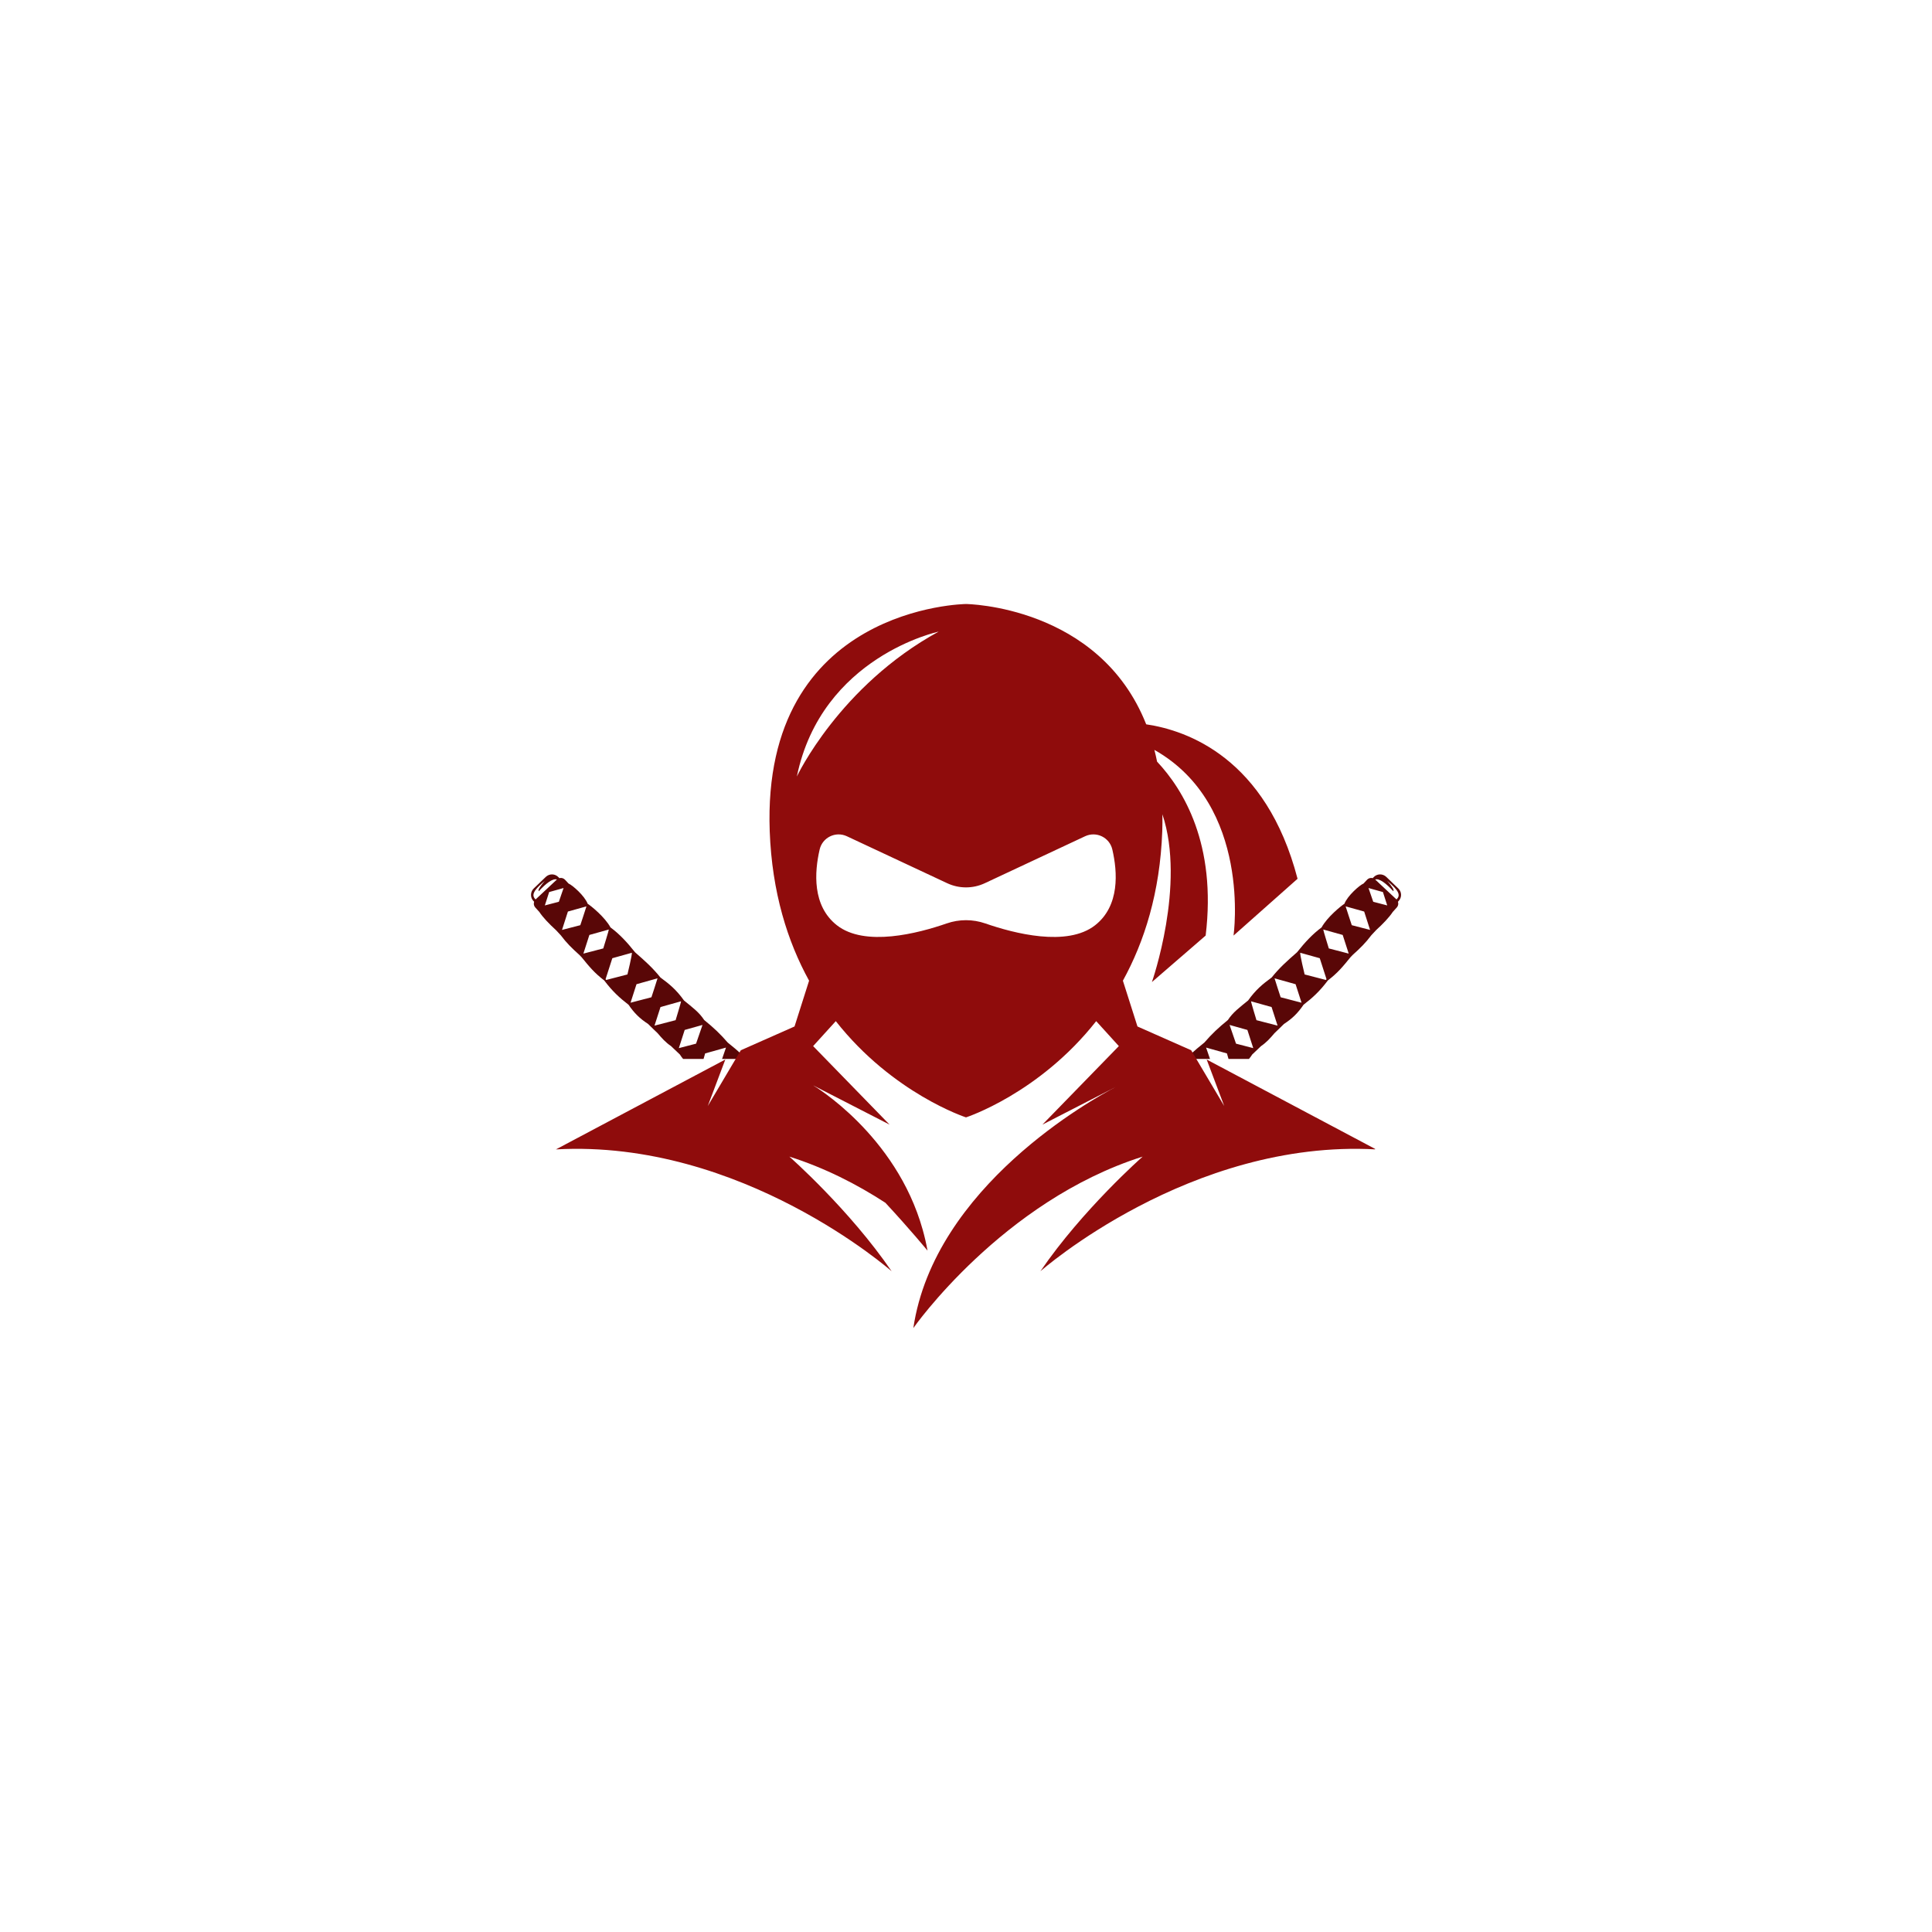
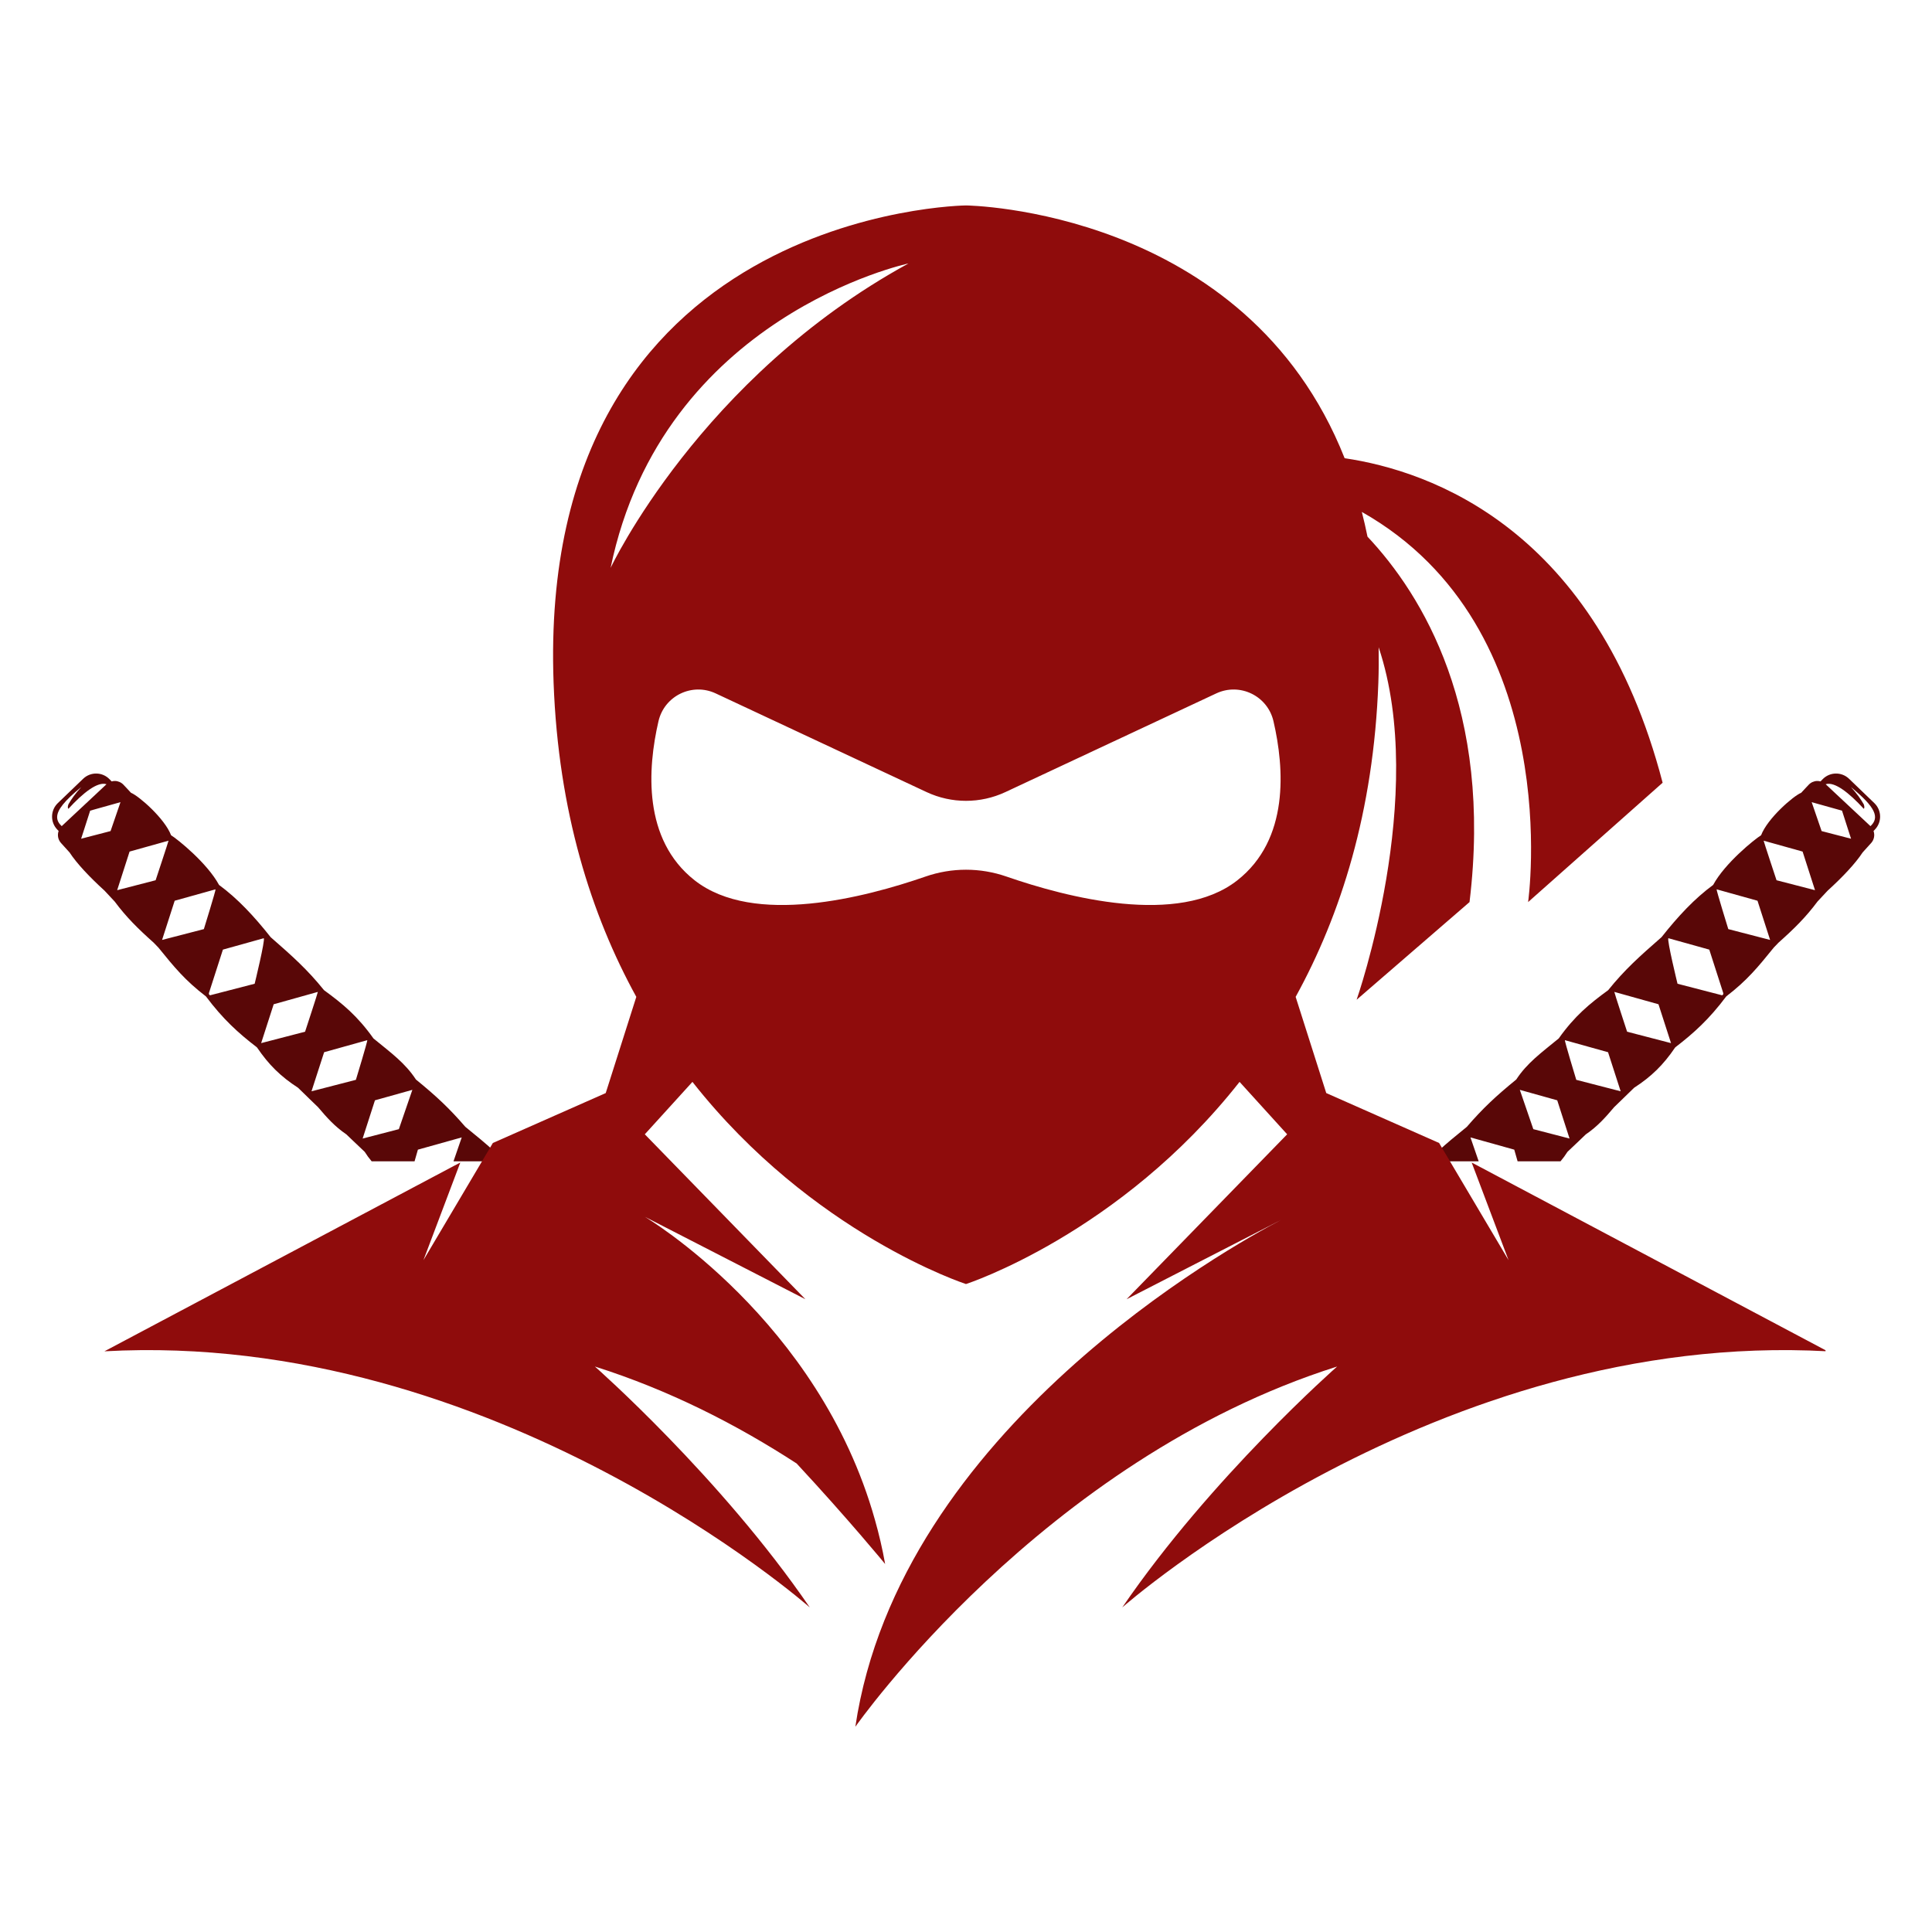
<svg xmlns="http://www.w3.org/2000/svg" width="500" zoomAndPan="magnify" viewBox="0 0 375 375" height="500" preserveAspectRatio="xMidYMid meet" version="1.0">
  <defs>
-     <clipPath id="7565150468">
-       <path d="M 103 169.543 L 272 169.543 L 272 205.543 L 103 205.543 Z M 103 169.543 " clip-rule="nonzero" />
+     <clipPath id="1823402197">
+       <path d="M 10 150 L 365 150 L 365 225.41 L 10 225.41 Z M 10 150 " clip-rule="nonzero" />
    </clipPath>
-     <clipPath id="56f6ae9a8d">
-       <path d="M 107.906 117.156 L 266.906 117.156 L 266.906 258 L 107.906 258 Z M 107.906 117.156 " clip-rule="nonzero" />
+     <clipPath id="cfe806da6a">
+       <path d="M 20.266 39.707 L 354.336 39.707 L 354.336 335.957 L 20.266 335.957 Z M 20.266 39.707 " clip-rule="nonzero" />
    </clipPath>
  </defs>
-   <g clip-path="url(#7565150468)">
-     <path fill="#590707" d="M 260 302.867 C 237.348 290.668 215.805 274.918 188.293 252.289 C 188.859 251.824 189.426 251.359 189.992 250.891 C 216.457 272.77 240.355 290.141 258.398 299.676 C 263.809 302.535 268.074 303.082 270.566 303.758 C 267.23 303.973 260.254 301.617 260 302.867 Z M 186.723 252.289 C 159.211 274.918 137.668 290.668 115.02 302.867 C 114.762 301.617 107.785 303.973 104.453 303.758 C 106.941 303.082 111.207 302.535 116.617 299.676 C 134.66 290.141 158.559 272.77 185.023 250.891 C 185.285 250.676 185.547 250.457 185.809 250.238 C 186.375 249.77 186.941 249.301 187.508 248.828 C 188.508 248 189.512 247.16 190.516 246.316 C 199.434 238.836 208.609 230.883 217.922 222.582 C 217.996 222.512 217.668 220.758 217.48 219.574 L 220.91 223.445 C 210.574 232.305 201.086 240.371 192.223 247.738 C 191.211 248.582 190.203 249.414 189.207 250.238 C 188.637 250.711 188.07 251.176 187.508 251.641 C 187.246 251.855 186.984 252.074 186.723 252.289 Z M 154.105 223.445 L 157.535 219.574 C 157.348 220.758 157.02 222.512 157.094 222.582 C 166.41 230.883 175.582 238.836 184.5 246.316 C 183.93 246.793 183.359 247.266 182.793 247.738 C 173.934 240.371 164.441 232.305 154.105 223.445 Z M 153.441 223.434 C 152.832 222.91 152.215 222.383 151.598 221.852 C 150.906 221.254 150.207 220.656 149.504 220.051 C 150.945 218.344 152.383 216.727 153.906 215.125 C 154.109 215.309 154.316 215.5 154.531 215.695 C 155.539 216.613 156.629 217.609 157.574 218.457 C 157.602 218.484 157.633 218.512 157.66 218.535 C 157.684 218.559 157.707 218.578 157.727 218.598 L 157.66 218.676 L 153.719 223.121 Z M 148.766 220.234 C 148.766 220.234 148.762 220.238 148.762 220.238 C 147.891 221.289 147.004 222.395 146.094 223.562 L 145.477 223.023 C 146.281 222.023 147.082 221.039 147.867 220.086 C 148.863 218.875 149.836 217.715 150.773 216.633 L 151.168 217.023 L 151.352 217.207 C 151.09 217.504 150.828 217.805 150.562 218.109 C 149.973 218.789 149.375 219.496 148.766 220.234 Z M 147.168 218.77 L 145.586 217.332 L 147.527 215.176 L 149.648 212.82 L 149.91 212.527 L 150.5 211.879 L 150.703 211.648 L 150.848 211.488 L 152.758 213.207 L 152.359 213.652 L 151.781 214.309 L 151.48 214.648 L 149.453 216.93 L 147.531 219.094 Z M 144.414 211.023 L 140.461 211.879 L 141.492 208.668 L 145.617 207.516 Z M 139.73 206.777 L 135.965 207.75 C 135.926 207.715 136.867 204.469 136.867 204.469 L 140.914 203.336 Z M 135.105 202.574 L 131.762 203.441 L 132.898 199.91 L 136.355 198.941 Z M 131.137 198.016 L 127.039 199.074 L 128.203 195.465 L 132.188 194.352 C 132.242 194.402 131.137 198.016 131.137 198.016 Z M 126.441 193.57 L 122.387 194.625 L 123.543 191.035 L 127.625 189.891 C 127.645 189.914 126.441 193.57 126.441 193.57 Z M 121.785 189.141 L 117.656 190.211 L 117.555 190.094 C 117.555 190.059 117.562 190.02 117.566 189.977 L 118.852 185.988 L 122.629 184.934 C 122.777 185.082 121.785 189.141 121.785 189.141 Z M 117.094 184.09 L 113.234 185.094 L 114.398 181.473 L 118.172 180.418 C 118.219 180.465 117.094 184.09 117.094 184.09 Z M 112.637 179.578 L 109.086 180.496 L 110.23 176.93 L 113.828 175.926 C 113.828 175.984 112.637 179.578 112.637 179.578 Z M 108.473 175.035 L 105.754 175.742 L 106.027 174.895 L 106.59 173.148 L 108.355 172.656 L 109.391 172.363 Z M 103.961 174.578 L 103.961 174.582 C 103.688 174.324 103.539 174.055 103.539 173.746 C 103.539 173.082 104.219 172.234 105.773 170.965 C 105.227 171.555 104.852 172.09 104.582 172.562 C 104.52 172.742 104.5 172.906 104.582 172.977 C 105.938 171.504 107.273 170.441 108.098 170.707 L 107.887 170.906 L 107.066 171.676 L 105.02 173.59 Z M 146.25 212.895 L 149.773 211.91 L 145.723 216.406 Z M 217.355 218.535 C 217.383 218.512 217.414 218.484 217.441 218.457 C 218.387 217.609 219.477 216.613 220.484 215.695 C 220.699 215.5 220.906 215.309 221.109 215.125 C 222.633 216.727 224.074 218.344 225.512 220.051 C 224.809 220.656 224.113 221.254 223.418 221.852 C 222.801 222.383 222.188 222.91 221.574 223.434 L 221.297 223.121 L 217.355 218.676 L 217.289 218.598 C 217.309 218.578 217.332 218.559 217.355 218.535 Z M 224.168 211.488 L 224.312 211.648 L 224.52 211.879 L 225.105 212.527 L 225.367 212.82 L 227.488 215.176 L 229.434 217.332 L 227.848 218.77 L 227.484 219.094 L 225.562 216.93 L 223.535 214.648 L 223.234 214.309 L 222.656 213.652 L 222.258 213.207 Z M 228.77 212.895 L 229.293 216.406 L 225.242 211.91 Z M 233.523 208.668 L 234.559 211.879 L 230.605 211.023 L 229.402 207.516 Z M 238.148 204.469 C 238.148 204.469 239.09 207.715 239.051 207.75 L 235.285 206.777 L 234.102 203.336 Z M 242.117 199.91 L 243.254 203.441 L 239.91 202.574 L 238.66 198.941 Z M 242.828 194.352 L 246.812 195.465 L 247.977 199.074 L 243.879 198.016 C 243.879 198.016 242.777 194.402 242.828 194.352 Z M 251.473 191.035 L 252.629 194.625 L 248.574 193.57 C 248.574 193.57 247.371 189.914 247.391 189.891 Z M 252.387 184.934 L 256.164 185.988 L 257.449 189.977 C 257.453 190.02 257.461 190.059 257.465 190.094 L 257.359 190.211 L 253.23 189.141 C 253.23 189.141 252.238 185.082 252.387 184.934 Z M 256.844 180.418 L 260.617 181.473 L 261.785 185.094 L 257.922 184.09 C 257.922 184.09 256.797 180.465 256.844 180.418 Z M 264.785 176.93 L 265.93 180.496 L 262.379 179.578 C 262.379 179.578 261.188 175.984 261.188 175.926 Z M 266.66 172.656 L 268.426 173.148 L 268.988 174.895 L 269.262 175.742 L 266.543 175.035 L 265.625 172.363 Z M 270.434 172.977 C 270.516 172.906 270.496 172.742 270.434 172.562 C 270.164 172.09 269.789 171.555 269.242 170.965 C 271.527 172.828 271.922 173.781 271.055 174.582 L 271.055 174.578 L 270 173.59 L 267.949 171.676 L 267.133 170.906 L 266.918 170.707 C 267.742 170.441 269.082 171.504 270.434 172.977 Z M 229.539 223.023 L 228.922 223.562 C 228.012 222.395 227.125 221.289 226.254 220.238 C 226.254 220.238 226.25 220.234 226.25 220.234 C 225.641 219.496 225.043 218.789 224.453 218.109 C 224.188 217.805 223.926 217.504 223.668 217.207 L 223.848 217.023 L 224.242 216.633 C 225.18 217.715 226.152 218.875 227.152 220.086 C 227.934 221.039 228.734 222.023 229.539 223.023 Z M 193.012 248.398 C 201.887 241.047 211.352 233.02 221.605 224.227 C 223.027 223.012 224.465 221.777 225.914 220.531 C 226.867 221.668 227.82 222.848 228.805 224.09 L 230.207 222.91 C 229.301 221.805 228.418 220.742 227.559 219.719 L 229.984 217.531 L 229.637 217.145 C 229.785 217.012 229.93 216.875 230.078 216.742 C 230.273 216.566 230.469 216.387 230.664 216.211 C 232.355 215.25 233.359 214.086 234.531 212.656 C 234.605 212.59 234.676 212.523 234.746 212.461 C 234.848 212.363 234.949 212.27 235.051 212.176 C 235.188 212.051 235.324 211.922 235.461 211.801 C 236.926 210.746 238.031 209.848 238.957 208.543 C 239.086 208.422 239.219 208.301 239.348 208.18 C 239.445 208.086 239.539 207.996 239.637 207.902 C 239.812 207.742 239.98 207.578 240.156 207.418 C 241.348 206.637 242.277 205.918 243.062 204.668 C 243.215 204.527 243.363 204.383 243.512 204.242 C 243.715 204.051 243.918 203.855 244.121 203.664 C 244.332 203.461 244.543 203.258 244.758 203.055 C 245.832 202.324 246.547 201.516 247.375 200.539 C 247.648 200.277 247.922 200.012 248.195 199.75 C 248.359 199.586 248.527 199.426 248.691 199.266 C 248.871 199.09 249.047 198.918 249.223 198.746 C 250.816 197.719 251.934 196.621 253.004 195.035 C 253.02 195.023 253.035 195.008 253.051 194.992 C 254.734 193.695 256.152 192.418 257.734 190.305 C 259.664 188.828 260.664 187.598 262.121 185.805 C 262.266 185.652 262.41 185.5 262.555 185.352 C 264.043 184.02 265.082 182.988 266.164 181.543 C 266.191 181.516 266.215 181.488 266.242 181.457 C 266.465 181.223 266.684 180.984 266.902 180.75 C 266.969 180.68 267.031 180.609 267.098 180.539 C 268.457 179.301 269.652 178.047 270.332 177.008 C 270.574 176.742 270.816 176.473 271.055 176.207 C 271.078 176.184 271.102 176.16 271.121 176.137 C 271.402 175.824 271.469 175.395 271.34 175.027 L 271.465 174.898 C 272.125 174.211 272.102 173.117 271.418 172.457 L 269.074 170.203 C 268.387 169.543 267.293 169.562 266.633 170.25 L 266.441 170.449 C 266.336 170.422 266.23 170.402 266.117 170.406 C 265.824 170.418 265.543 170.547 265.344 170.762 C 265.277 170.832 265.211 170.902 265.145 170.973 C 264.98 171.148 264.816 171.324 264.652 171.5 C 263.922 171.793 261.539 173.867 260.953 175.422 C 260.355 175.789 257.613 177.988 256.52 180.012 C 254.801 181.273 253.285 182.898 251.754 184.836 C 249.719 186.617 248.371 187.816 246.824 189.734 C 245.102 190.992 243.742 192.102 242.258 194.191 C 240.613 195.539 239.324 196.469 238.332 197.984 C 236.441 199.527 235.242 200.652 233.766 202.359 C 231.707 204.027 230.359 205.148 229.145 206.766 C 227.352 208.164 226.137 209.277 224.922 210.77 C 224.738 210.945 224.555 211.121 224.367 211.297 L 224.047 210.945 L 221.672 213.082 C 220.777 212.148 219.898 211.273 219.02 210.453 L 217.621 211.633 C 218.699 212.66 219.719 213.676 220.703 214.699 C 219.293 215.969 217.895 217.23 216.504 218.477 C 206.379 227.559 196.773 235.965 187.508 243.785 C 178.242 235.965 168.637 227.559 158.512 218.477 C 157.121 217.23 155.723 215.969 154.312 214.699 C 155.297 213.676 156.316 212.66 157.398 211.633 L 155.996 210.453 C 155.117 211.273 154.238 212.148 153.344 213.082 L 150.969 210.945 L 150.648 211.297 C 150.461 211.121 150.277 210.945 150.094 210.77 C 148.879 209.277 147.664 208.164 145.871 206.766 C 144.66 205.148 143.309 204.027 141.25 202.359 C 139.773 200.652 138.578 199.527 136.684 197.984 C 135.695 196.469 134.406 195.539 132.762 194.191 C 131.273 192.102 129.918 190.992 128.195 189.734 C 126.645 187.816 125.297 186.617 123.262 184.836 C 121.73 182.898 120.215 181.273 118.496 180.012 C 117.402 177.988 114.664 175.789 114.066 175.422 C 113.477 173.867 111.094 171.793 110.363 171.5 C 110.199 171.324 110.035 171.148 109.871 170.973 C 109.805 170.902 109.738 170.832 109.672 170.762 C 109.473 170.547 109.191 170.418 108.898 170.406 C 108.785 170.402 108.68 170.422 108.574 170.449 L 108.383 170.25 C 107.723 169.562 106.629 169.543 105.941 170.203 L 103.598 172.457 C 102.914 173.117 102.891 174.211 103.551 174.898 L 103.676 175.027 C 103.547 175.395 103.613 175.824 103.895 176.137 C 103.914 176.16 103.938 176.184 103.961 176.207 C 104.199 176.473 104.441 176.742 104.684 177.008 C 105.363 178.047 106.559 179.301 107.918 180.539 C 107.984 180.609 108.047 180.68 108.113 180.75 C 108.332 180.984 108.551 181.223 108.773 181.457 C 108.801 181.488 108.828 181.516 108.852 181.543 C 109.934 182.988 110.973 184.02 112.461 185.352 C 112.605 185.5 112.75 185.652 112.898 185.805 C 114.352 187.598 115.352 188.828 117.281 190.305 C 118.867 192.418 120.281 193.695 121.965 194.992 C 121.98 195.008 121.996 195.023 122.012 195.035 C 123.082 196.621 124.199 197.719 125.793 198.746 C 125.969 198.918 126.145 199.09 126.324 199.266 C 126.488 199.426 126.656 199.586 126.82 199.75 C 127.094 200.012 127.367 200.277 127.641 200.539 C 128.469 201.516 129.184 202.324 130.258 203.055 C 130.473 203.258 130.684 203.461 130.895 203.664 C 131.098 203.855 131.301 204.051 131.504 204.242 C 131.652 204.383 131.801 204.527 131.953 204.668 C 132.738 205.918 133.668 206.637 134.859 207.418 C 135.035 207.578 135.203 207.742 135.379 207.902 C 135.477 207.996 135.57 208.086 135.668 208.18 C 135.797 208.301 135.93 208.422 136.059 208.543 C 136.984 209.848 138.09 210.746 139.555 211.801 C 139.695 211.922 139.828 212.051 139.965 212.176 C 140.066 212.27 140.168 212.363 140.27 212.461 C 140.344 212.523 140.414 212.59 140.484 212.656 C 141.656 214.086 142.66 215.25 144.352 216.211 C 144.547 216.387 144.742 216.566 144.938 216.742 C 145.086 216.875 145.23 217.012 145.379 217.145 L 145.031 217.531 L 147.457 219.719 C 146.598 220.742 145.715 221.805 144.809 222.91 L 146.211 224.09 C 147.195 222.848 148.152 221.668 149.102 220.531 C 150.551 221.777 151.988 223.012 153.41 224.227 C 163.664 233.02 173.133 241.047 182.004 248.398 C 154.555 271.207 129.863 288.902 103.07 304.055 C 105.766 305.43 111.422 305.625 114.426 304.035 C 137.305 291.922 159.48 275.895 187.508 252.934 C 215.535 275.895 237.711 291.922 260.594 304.035 C 263.594 305.625 269.25 305.43 271.945 304.055 C 245.152 288.902 220.465 271.207 193.012 248.398 " fill-opacity="1" fill-rule="nonzero" />
+   <g clip-path="url(#1823402197)">
+     <path fill="#590707" d="M 339.824 429.895 C 292.238 404.266 246.969 371.176 189.168 323.629 C 190.355 322.652 191.543 321.676 192.738 320.691 C 248.344 366.656 298.551 403.156 336.465 423.195 C 347.828 429.203 356.793 430.352 362.027 431.766 C 355.023 432.223 340.359 427.27 339.824 429.895 Z M 185.863 323.629 C 128.066 371.176 82.797 404.266 35.211 429.895 C 34.672 427.27 20.012 432.223 13.008 431.766 C 18.242 430.352 27.203 429.203 38.57 423.195 C 76.484 403.156 126.691 366.656 182.293 320.691 C 182.844 320.234 183.398 319.777 183.949 319.32 C 185.133 318.336 186.324 317.352 187.516 316.359 C 189.613 314.613 191.723 312.852 193.836 311.074 C 212.57 295.363 231.852 278.652 251.418 261.207 C 251.574 261.066 250.891 257.375 250.488 254.891 L 257.703 263.027 C 235.984 281.641 216.043 298.586 197.422 314.07 C 195.297 315.836 193.18 317.59 191.086 319.32 C 189.887 320.309 188.699 321.293 187.516 322.266 C 186.965 322.719 186.414 323.172 185.863 323.629 Z M 117.332 263.027 L 124.543 254.891 C 124.145 257.375 123.461 261.066 123.617 261.207 C 143.184 278.652 162.465 295.363 181.199 311.074 C 179.996 312.078 178.805 313.074 177.609 314.07 C 158.992 298.586 139.047 281.641 117.332 263.027 Z M 115.938 263 C 114.656 261.898 113.363 260.789 112.07 259.676 C 110.609 258.422 109.145 257.164 107.668 255.891 C 110.691 252.309 113.719 248.902 116.918 245.543 C 117.344 245.93 117.781 246.328 118.234 246.738 C 120.348 248.664 122.637 250.766 124.621 252.547 C 124.684 252.602 124.746 252.66 124.805 252.711 C 124.852 252.754 124.898 252.797 124.945 252.84 L 124.801 253.004 L 116.523 262.344 Z M 106.113 256.277 C 106.113 256.277 106.109 256.285 106.105 256.285 C 104.277 258.492 102.414 260.82 100.504 263.273 L 99.203 262.137 C 100.898 260.031 102.578 257.969 104.223 255.969 C 106.32 253.422 108.363 250.984 110.336 248.707 L 111.16 249.535 L 111.547 249.922 C 111 250.539 110.449 251.168 109.895 251.812 C 108.652 253.242 107.395 254.73 106.113 256.277 Z M 102.762 253.195 L 99.43 250.176 L 103.512 245.648 L 107.969 240.703 L 108.523 240.086 L 109.758 238.723 L 110.188 238.242 L 110.492 237.902 L 114.504 241.512 L 113.672 242.449 L 112.449 243.824 L 111.82 244.539 L 107.562 249.332 L 103.523 253.887 Z M 96.969 236.926 L 88.664 238.723 L 90.836 231.977 L 99.5 229.555 Z M 87.133 228 L 79.223 230.047 C 79.133 229.969 81.113 223.148 81.113 223.148 L 89.621 220.77 Z M 77.418 219.168 L 70.387 220.992 L 72.777 213.57 L 80.039 211.539 Z M 69.078 209.594 L 60.461 211.82 L 62.914 204.234 L 71.285 201.898 C 71.395 202.004 69.078 209.594 69.078 209.594 Z M 59.215 200.254 L 50.688 202.469 L 53.121 194.926 L 61.695 192.527 C 61.738 192.57 59.215 200.254 59.215 200.254 Z M 49.43 190.945 L 40.75 193.191 L 40.535 192.953 C 40.539 192.875 40.555 192.789 40.566 192.707 L 43.266 184.32 L 51.199 182.105 C 51.512 182.418 49.43 190.945 49.43 190.945 Z M 39.57 180.34 L 31.457 182.441 L 33.906 174.832 L 41.836 172.617 C 41.934 172.715 39.57 180.34 39.57 180.34 Z M 30.207 170.855 L 22.742 172.785 L 25.152 165.289 L 32.711 163.176 C 32.711 163.305 30.207 170.855 30.207 170.855 Z M 21.461 161.312 L 15.746 162.797 L 16.324 161.012 L 17.5 157.348 L 21.207 156.309 L 23.387 155.699 Z M 11.98 160.352 L 11.98 160.355 C 11.398 159.82 11.09 159.254 11.09 158.602 C 11.09 157.207 12.516 155.426 15.785 152.758 C 14.641 153.996 13.844 155.125 13.281 156.117 C 13.148 156.492 13.109 156.836 13.281 156.984 C 16.125 153.887 18.938 151.656 20.672 152.219 L 20.223 152.637 L 18.504 154.25 L 14.199 158.273 Z M 100.828 240.855 L 108.234 238.785 L 99.719 248.234 Z M 250.23 252.711 C 250.285 252.66 250.348 252.602 250.41 252.547 C 252.395 250.766 254.688 248.664 256.801 246.738 C 257.25 246.328 257.691 245.93 258.117 245.543 C 261.316 248.902 264.344 252.309 267.367 255.891 C 265.891 257.164 264.426 258.422 262.965 259.676 C 261.668 260.789 260.379 261.898 259.094 263 L 258.512 262.344 L 250.23 253.004 L 250.09 252.84 C 250.133 252.797 250.18 252.754 250.23 252.711 Z M 264.543 237.902 L 264.848 238.242 L 265.277 238.723 L 266.512 240.086 L 267.066 240.703 L 271.523 245.648 L 275.602 250.176 L 272.273 253.195 L 271.512 253.887 L 267.473 249.332 L 263.215 244.539 L 262.586 243.824 L 261.363 242.449 L 260.531 241.512 Z M 274.207 240.855 L 275.312 248.234 L 266.797 238.785 Z M 284.199 231.977 L 286.371 238.723 L 278.066 236.926 L 275.535 229.555 Z M 293.918 223.148 C 293.918 223.148 295.898 229.969 295.812 230.047 L 287.902 228 L 285.414 220.77 Z M 302.258 213.57 L 304.648 220.992 L 297.617 219.168 L 294.996 211.539 Z M 303.75 201.898 L 312.121 204.234 L 314.57 211.82 L 305.953 209.594 C 305.953 209.594 303.641 202.004 303.75 201.898 Z M 321.91 194.926 L 324.344 202.469 L 315.82 200.254 C 315.82 200.254 313.297 192.57 313.34 192.527 Z M 323.832 182.105 L 331.77 184.32 L 334.469 192.707 C 334.48 192.789 334.496 192.875 334.5 192.953 L 334.285 193.191 L 325.605 190.945 C 325.605 190.945 323.52 182.418 323.832 182.105 Z M 333.195 172.617 L 341.129 174.832 L 343.578 182.441 L 335.461 180.34 C 335.461 180.34 333.102 172.715 333.195 172.617 Z M 349.883 165.289 L 352.293 172.785 L 344.824 170.855 C 344.824 170.855 342.32 163.305 342.32 163.176 Z M 353.824 156.309 L 357.535 157.348 L 358.711 161.012 L 359.289 162.797 L 353.574 161.312 L 351.645 155.699 Z M 361.754 156.984 C 361.926 156.836 361.887 156.492 361.754 156.117 C 361.188 155.125 360.395 153.996 359.25 152.758 C 364.047 156.676 364.875 158.672 363.055 160.355 L 363.055 160.352 L 360.836 158.273 L 356.531 154.25 L 354.812 152.637 L 354.359 152.219 C 356.094 151.656 358.906 153.887 361.754 156.984 Z M 275.832 262.137 L 274.531 263.273 C 272.621 260.82 270.754 258.492 268.93 256.285 C 268.926 256.285 268.922 256.277 268.922 256.277 C 267.641 254.73 266.383 253.242 265.141 251.812 C 264.582 251.168 264.035 250.539 263.488 249.922 L 263.875 249.535 L 264.699 248.707 C 266.672 250.984 268.711 253.422 270.809 255.969 C 272.457 257.969 274.137 260.031 275.832 262.137 Z M 199.082 315.449 C 217.723 300.004 237.617 283.141 259.16 264.668 C 262.145 262.109 265.164 259.52 268.211 256.898 C 270.211 259.293 272.219 261.77 274.289 264.379 L 277.23 261.902 C 275.324 259.578 273.477 257.344 271.668 255.195 L 276.766 250.602 L 276.035 249.785 C 276.344 249.504 276.652 249.219 276.961 248.938 C 277.371 248.566 277.777 248.191 278.191 247.82 C 281.746 245.809 283.855 243.363 286.32 240.355 C 286.469 240.219 286.617 240.082 286.766 239.941 C 286.98 239.742 287.199 239.543 287.41 239.344 C 287.699 239.082 287.98 238.816 288.27 238.555 C 291.348 236.34 293.672 234.457 295.613 231.715 C 295.887 231.461 296.164 231.203 296.434 230.949 C 296.641 230.754 296.844 230.562 297.047 230.367 C 297.414 230.027 297.77 229.688 298.133 229.348 C 300.637 227.703 302.594 226.195 304.246 223.57 C 304.562 223.273 304.875 222.973 305.188 222.676 C 305.613 222.273 306.039 221.867 306.465 221.465 C 306.91 221.039 307.355 220.609 307.801 220.184 C 310.062 218.645 311.562 216.953 313.305 214.898 C 313.875 214.344 314.453 213.789 315.023 213.234 C 315.375 212.895 315.723 212.559 316.07 212.215 C 316.445 211.852 316.812 211.492 317.188 211.129 C 320.531 208.973 322.879 206.66 325.129 203.336 C 325.164 203.305 325.195 203.273 325.227 203.242 C 328.766 200.52 331.742 197.836 335.066 193.398 C 339.125 190.289 341.223 187.707 344.281 183.934 C 344.586 183.617 344.891 183.301 345.191 182.984 C 348.324 180.191 350.512 178.02 352.781 174.98 C 352.836 174.922 352.891 174.867 352.945 174.805 C 353.41 174.309 353.871 173.812 354.328 173.32 C 354.473 173.168 354.605 173.023 354.746 172.875 C 357.602 170.277 360.109 167.637 361.539 165.453 C 362.047 164.895 362.559 164.332 363.059 163.773 C 363.105 163.727 363.152 163.676 363.195 163.625 C 363.785 162.965 363.926 162.07 363.652 161.293 L 363.914 161.02 C 365.305 159.578 365.258 157.281 363.816 155.891 L 358.895 151.156 C 357.449 149.77 355.156 149.812 353.766 151.254 L 353.363 151.672 C 353.141 151.613 352.918 151.578 352.688 151.586 C 352.062 151.609 351.473 151.879 351.055 152.332 C 350.918 152.48 350.781 152.629 350.641 152.773 L 350.637 152.773 C 350.297 153.145 349.953 153.512 349.609 153.879 C 348.074 154.5 343.062 158.859 341.828 162.121 C 340.574 162.891 334.816 167.516 332.52 171.766 C 328.906 174.414 325.719 177.836 322.504 181.902 C 318.227 185.645 315.395 188.164 312.141 192.195 C 308.523 194.836 305.668 197.168 302.547 201.562 C 299.094 204.391 296.387 206.344 294.305 209.531 C 290.328 212.773 287.809 215.133 284.711 218.719 C 280.387 222.23 277.547 224.582 274.996 227.977 C 271.234 230.918 268.684 233.254 266.129 236.395 C 265.738 236.762 265.355 237.129 264.965 237.5 L 264.289 236.758 L 259.301 241.254 C 257.422 239.289 255.57 237.445 253.727 235.727 L 250.785 238.203 C 253.055 240.367 255.191 242.5 257.258 244.648 C 254.301 247.316 251.363 249.965 248.445 252.582 C 227.164 271.668 206.984 289.332 187.516 305.762 C 168.051 289.332 147.867 271.668 126.59 252.582 C 123.672 249.965 120.73 247.316 117.773 244.648 C 119.84 242.5 121.98 240.367 124.25 238.203 L 121.309 235.727 C 119.465 237.445 117.613 239.289 115.73 241.254 L 110.742 236.758 L 110.07 237.5 C 109.676 237.129 109.297 236.762 108.902 236.395 C 106.352 233.254 103.797 230.918 100.039 227.977 C 97.488 224.582 94.648 222.23 90.324 218.719 C 87.227 215.133 84.707 212.773 80.73 209.531 C 78.648 206.344 75.941 204.391 72.488 201.562 C 69.363 197.168 66.512 194.836 62.895 192.195 C 59.641 188.164 56.809 185.645 52.531 181.902 C 49.316 177.836 46.125 174.414 42.516 171.766 C 40.219 167.516 34.461 162.891 33.207 162.121 C 31.969 158.859 26.961 154.5 25.426 153.879 C 25.082 153.512 24.738 153.145 24.398 152.773 L 24.395 152.773 C 24.254 152.629 24.117 152.48 23.98 152.332 C 23.562 151.879 22.969 151.609 22.348 151.586 C 22.117 151.578 21.895 151.613 21.672 151.672 L 21.266 151.254 C 19.879 149.812 17.586 149.77 16.141 151.156 L 11.215 155.891 C 9.777 157.281 9.73 159.578 11.117 161.02 L 11.379 161.293 C 11.105 162.07 11.246 162.965 11.84 163.625 C 11.879 163.676 11.93 163.727 11.973 163.773 C 12.477 164.332 12.988 164.895 13.496 165.453 C 14.926 167.637 17.434 170.277 20.289 172.875 C 20.43 173.023 20.562 173.168 20.703 173.32 C 21.16 173.812 21.625 174.309 22.09 174.805 C 22.145 174.867 22.199 174.922 22.254 174.98 C 24.523 178.02 26.711 180.191 29.84 182.984 C 30.145 183.301 30.445 183.617 30.754 183.934 C 33.812 187.707 35.91 190.289 39.969 193.398 C 43.293 197.836 46.266 200.52 49.809 203.242 C 49.84 203.273 49.871 203.305 49.906 203.336 C 52.156 206.66 54.504 208.973 57.848 211.129 C 58.219 211.492 58.59 211.852 58.965 212.215 C 59.312 212.559 59.66 212.895 60.008 213.234 C 60.582 213.789 61.16 214.344 61.73 214.898 C 63.473 216.953 64.969 218.645 67.23 220.184 C 67.68 220.609 68.125 221.039 68.57 221.465 C 68.996 221.867 69.418 222.273 69.848 222.676 C 70.156 222.973 70.473 223.273 70.789 223.57 C 72.441 226.195 74.395 227.703 76.902 229.348 C 77.266 229.688 77.621 230.027 77.988 230.367 C 78.191 230.562 78.395 230.754 78.598 230.949 C 78.867 231.203 79.148 231.461 79.422 231.715 C 81.363 234.457 83.688 236.34 86.766 238.555 C 87.055 238.816 87.336 239.082 87.625 239.344 C 87.836 239.543 88.055 239.742 88.266 239.941 C 88.418 240.082 88.566 240.219 88.715 240.355 C 91.18 243.363 93.289 245.809 96.844 247.82 C 97.254 248.191 97.664 248.566 98.074 248.938 C 98.383 249.219 98.691 249.504 99 249.785 L 98.27 250.602 L 103.367 255.195 C 101.559 257.344 99.711 259.578 97.805 261.902 L 100.746 264.379 C 102.816 261.77 104.824 259.293 106.824 256.898 C 109.871 259.52 112.891 262.109 115.871 264.668 C 137.418 283.141 157.309 300.004 175.949 315.449 C 118.273 363.375 66.398 400.559 10.105 432.395 C 15.766 435.285 27.652 435.691 33.961 432.352 C 82.035 406.902 128.629 373.223 187.516 324.98 C 246.406 373.223 293 406.902 341.074 432.352 C 347.379 435.691 359.266 435.285 364.93 432.395 C 308.637 400.559 256.758 363.375 199.082 315.449 " fill-opacity="1" fill-rule="nonzero" />
  </g>
-   <g clip-path="url(#56f6ae9a8d)">
-     <path fill="#8f0c0c" d="M 154.668 150.719 C 159.48 127.414 182.188 122.598 182.188 122.598 C 162.938 133.125 154.668 150.719 154.668 150.719 Z M 159.094 164.883 C 159.637 162.539 162.199 161.297 164.379 162.316 L 183.859 171.434 C 186.164 172.512 188.832 172.512 191.141 171.434 L 210.617 162.316 C 212.801 161.297 215.359 162.539 215.902 164.883 C 216.914 169.246 217.375 175.812 212.562 179.59 C 207.125 183.852 196.809 181.168 191.258 179.242 C 188.816 178.395 186.184 178.395 183.742 179.242 C 178.188 181.168 167.871 183.852 162.438 179.59 C 157.621 175.812 158.082 169.246 159.094 164.883 Z M 107.906 223.098 C 143.996 221.094 173.066 246.754 173.066 246.754 C 164.844 234.727 153.219 224.5 153.219 224.5 C 156.645 225.586 159.914 226.922 163.016 228.434 C 166.141 229.961 169.09 231.66 171.852 233.457 C 176.637 238.609 180.031 242.746 180.031 242.746 C 179.781 241.34 179.461 239.984 179.09 238.668 C 173.898 220.156 157.828 210.668 157.828 210.668 L 158.414 210.969 L 172.664 218.285 L 157.828 203.047 L 162.227 198.203 C 173.301 212.277 187.5 216.883 187.5 216.883 C 187.5 216.883 201.695 212.277 212.77 198.203 L 217.168 203.047 L 202.336 218.285 L 216.59 210.965 C 212.035 213.344 181.355 230.316 177.277 257.781 C 177.277 257.781 194.516 233.121 221.785 224.5 C 221.785 224.5 210.156 234.727 201.938 246.754 C 201.938 246.754 231.004 221.094 267.094 223.098 L 234.215 205.652 L 237.621 214.676 L 231.203 203.852 L 220.781 199.238 L 217.953 190.352 C 222.121 182.773 225.156 173.25 225.594 161.348 C 225.637 160.215 225.633 159.129 225.621 158.055 C 230.203 171.75 223.586 190.617 223.586 190.617 L 234.016 181.594 C 236.168 163.836 229.668 153.238 224.59 147.836 C 224.43 147.051 224.258 146.297 224.066 145.551 C 243.031 156.277 239.43 181.594 239.43 181.594 L 251.855 170.57 C 245.734 147.098 230.398 141.758 222.477 140.59 C 213.344 117.516 187.5 117.238 187.5 117.238 C 187.5 117.238 147.801 117.637 149.402 161.348 C 149.844 173.25 152.875 182.773 157.043 190.352 L 154.219 199.238 L 143.793 203.852 L 137.379 214.676 L 140.785 205.652 L 107.906 223.098 " fill-opacity="1" fill-rule="nonzero" />
+   <g clip-path="url(#cfe806da6a)">
+     <path fill="#8f0c0c" d="M 118.52 110.223 C 128.629 61.25 176.336 51.137 176.336 51.137 C 135.895 73.254 118.52 110.223 118.52 110.223 Z M 127.812 139.984 C 128.953 135.059 134.336 132.445 138.918 134.59 L 179.848 153.742 C 184.695 156.008 190.297 156.008 195.148 153.742 L 236.074 134.59 C 240.656 132.445 246.039 135.059 247.18 139.984 C 249.305 149.145 250.273 162.945 240.156 170.879 C 228.738 179.84 207.059 174.195 195.395 170.152 C 190.266 168.367 184.734 168.367 179.602 170.152 C 167.938 174.195 146.258 179.84 134.84 170.879 C 124.723 162.945 125.691 149.145 127.812 139.984 Z M 20.266 262.289 C 96.09 258.078 157.176 312 157.176 312 C 139.895 286.723 115.469 265.242 115.469 265.242 C 122.668 267.52 129.539 270.332 136.055 273.508 C 142.621 276.711 148.82 280.289 154.625 284.059 C 164.68 294.883 171.805 303.574 171.805 303.574 C 171.281 300.625 170.613 297.777 169.828 295.012 C 158.922 256.113 125.156 236.176 125.156 236.176 L 126.391 236.805 L 156.324 252.18 L 125.156 220.168 L 134.402 209.992 C 157.668 239.555 187.496 249.234 187.496 249.234 C 187.496 249.234 217.328 239.555 240.598 209.992 L 249.836 220.168 L 218.672 252.18 L 248.617 236.805 C 239.047 241.801 174.59 277.465 166.02 335.168 C 166.02 335.168 202.242 283.355 259.535 265.242 C 259.535 265.242 235.102 286.723 217.832 312 C 217.832 312 278.902 258.078 354.73 262.289 L 285.648 225.641 L 292.809 244.598 L 279.328 221.852 L 257.426 212.164 L 251.484 193.492 C 260.246 177.566 266.617 157.559 267.535 132.555 C 267.625 130.172 267.621 127.887 267.594 125.633 C 277.223 154.402 263.32 194.051 263.32 194.051 L 285.234 175.094 C 289.754 137.781 276.098 115.512 265.43 104.164 C 265.094 102.516 264.73 100.926 264.328 99.363 C 304.172 121.898 296.605 175.094 296.605 175.094 L 322.715 151.926 C 309.852 102.609 277.633 91.395 260.992 88.938 C 241.801 40.457 187.496 39.875 187.496 39.875 C 187.496 39.875 104.09 40.715 107.453 132.555 C 108.379 157.559 114.75 177.566 123.508 193.492 L 117.57 212.164 L 95.664 221.852 L 82.188 244.598 L 89.348 225.641 L 20.266 262.289 " fill-opacity="1" fill-rule="nonzero" />
  </g>
</svg>
